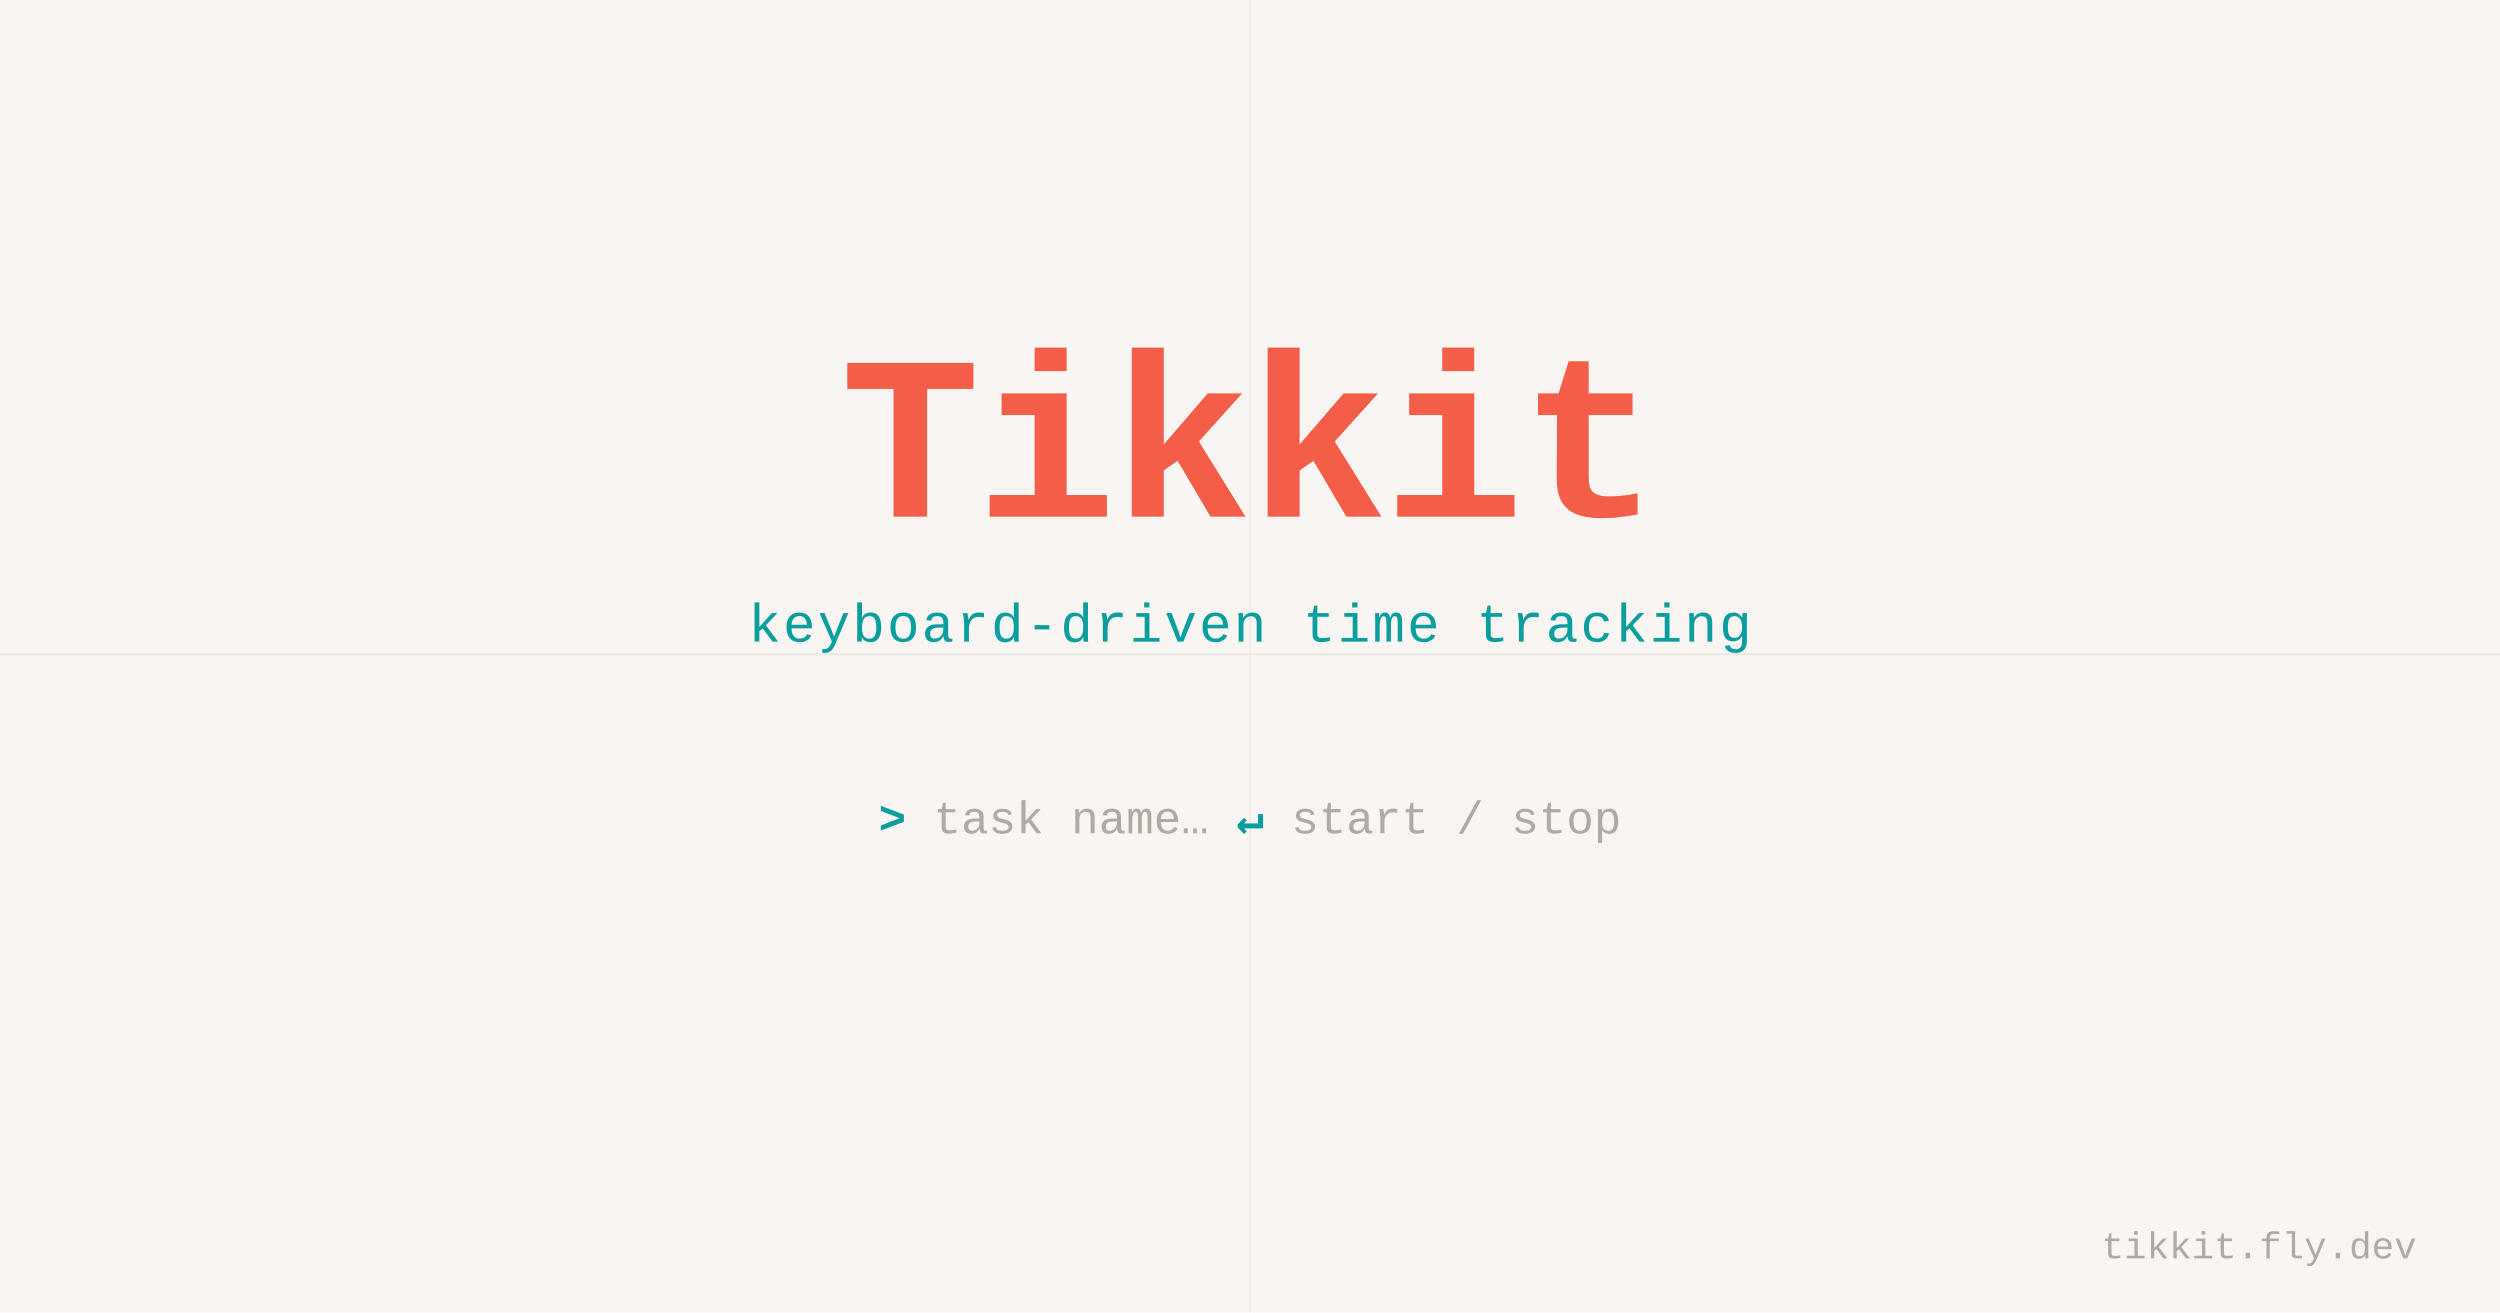
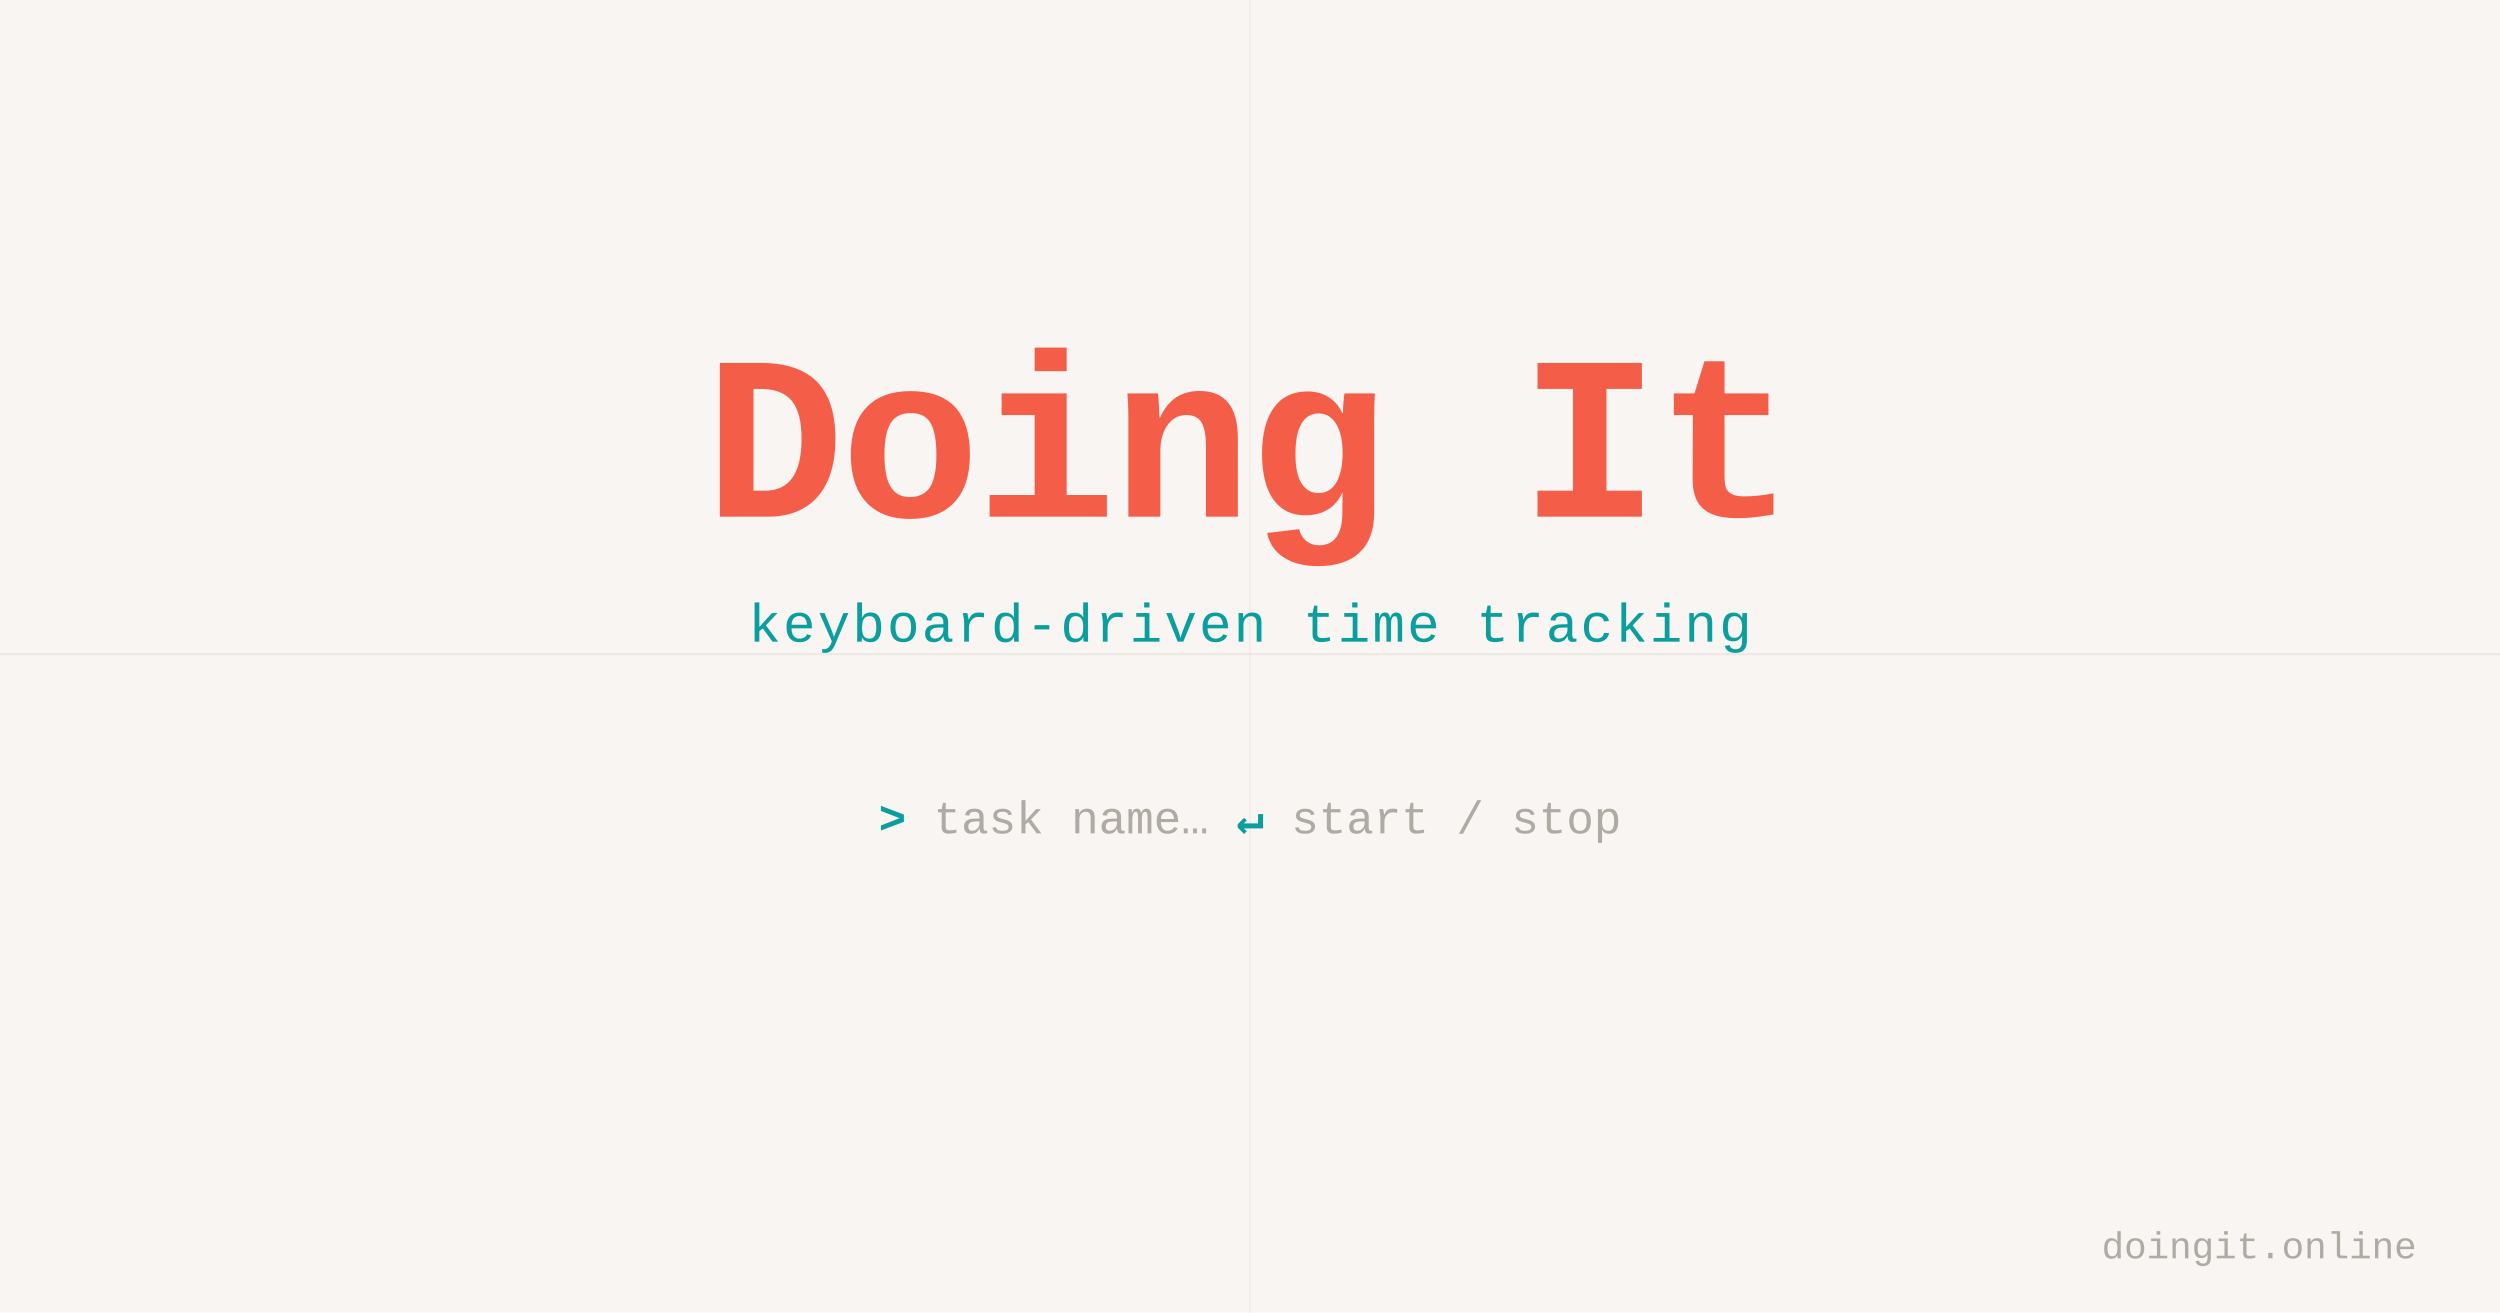
<svg xmlns="http://www.w3.org/2000/svg" width="1200" height="630" viewBox="0 0 1200 630">
  <rect width="1200" height="630" fill="#f8f5f2" />
  <line x1="0" y1="314" x2="1200" y2="314" stroke="#e0dbd6" stroke-width="1" opacity="0.5" />
  <line x1="600" y1="0" x2="600" y2="630" stroke="#e0dbd6" stroke-width="1" opacity="0.3" />
-   <text x="600" y="248" font-family="'IBM Plex Mono', 'Courier New', monospace" font-size="112" font-weight="700" fill="#f45d48" text-anchor="middle" letter-spacing="-2">Tikkit</text>
+   <text x="600" y="248" font-family="'IBM Plex Mono', 'Courier New', monospace" font-size="112" font-weight="700" fill="#f45d48" text-anchor="middle" letter-spacing="-2">Doing It</text>
  <text x="600" y="308" font-family="'IBM Plex Mono', 'Courier New', monospace" font-size="26" font-weight="400" fill="#0a9e9e" text-anchor="middle" letter-spacing="0.04em">keyboard-driven time tracking</text>
  <text x="600" y="400" font-family="'IBM Plex Mono', 'Courier New', monospace" font-size="22" fill="#b0aaa4" text-anchor="middle">
    <tspan fill="#0a9e9e" font-weight="700">&gt;</tspan>  task name…   <tspan fill="#0a9e9e" font-weight="700">↵</tspan> start / stop</text>
-   <text x="1160" y="604" font-family="'IBM Plex Mono', 'Courier New', monospace" font-size="18" fill="#b0aaa4" text-anchor="end">tikkit.fly.dev</text>
+   <text x="1160" y="604" font-family="'IBM Plex Mono', 'Courier New', monospace" font-size="18" fill="#b0aaa4" text-anchor="end">doingit.online</text>
</svg>
